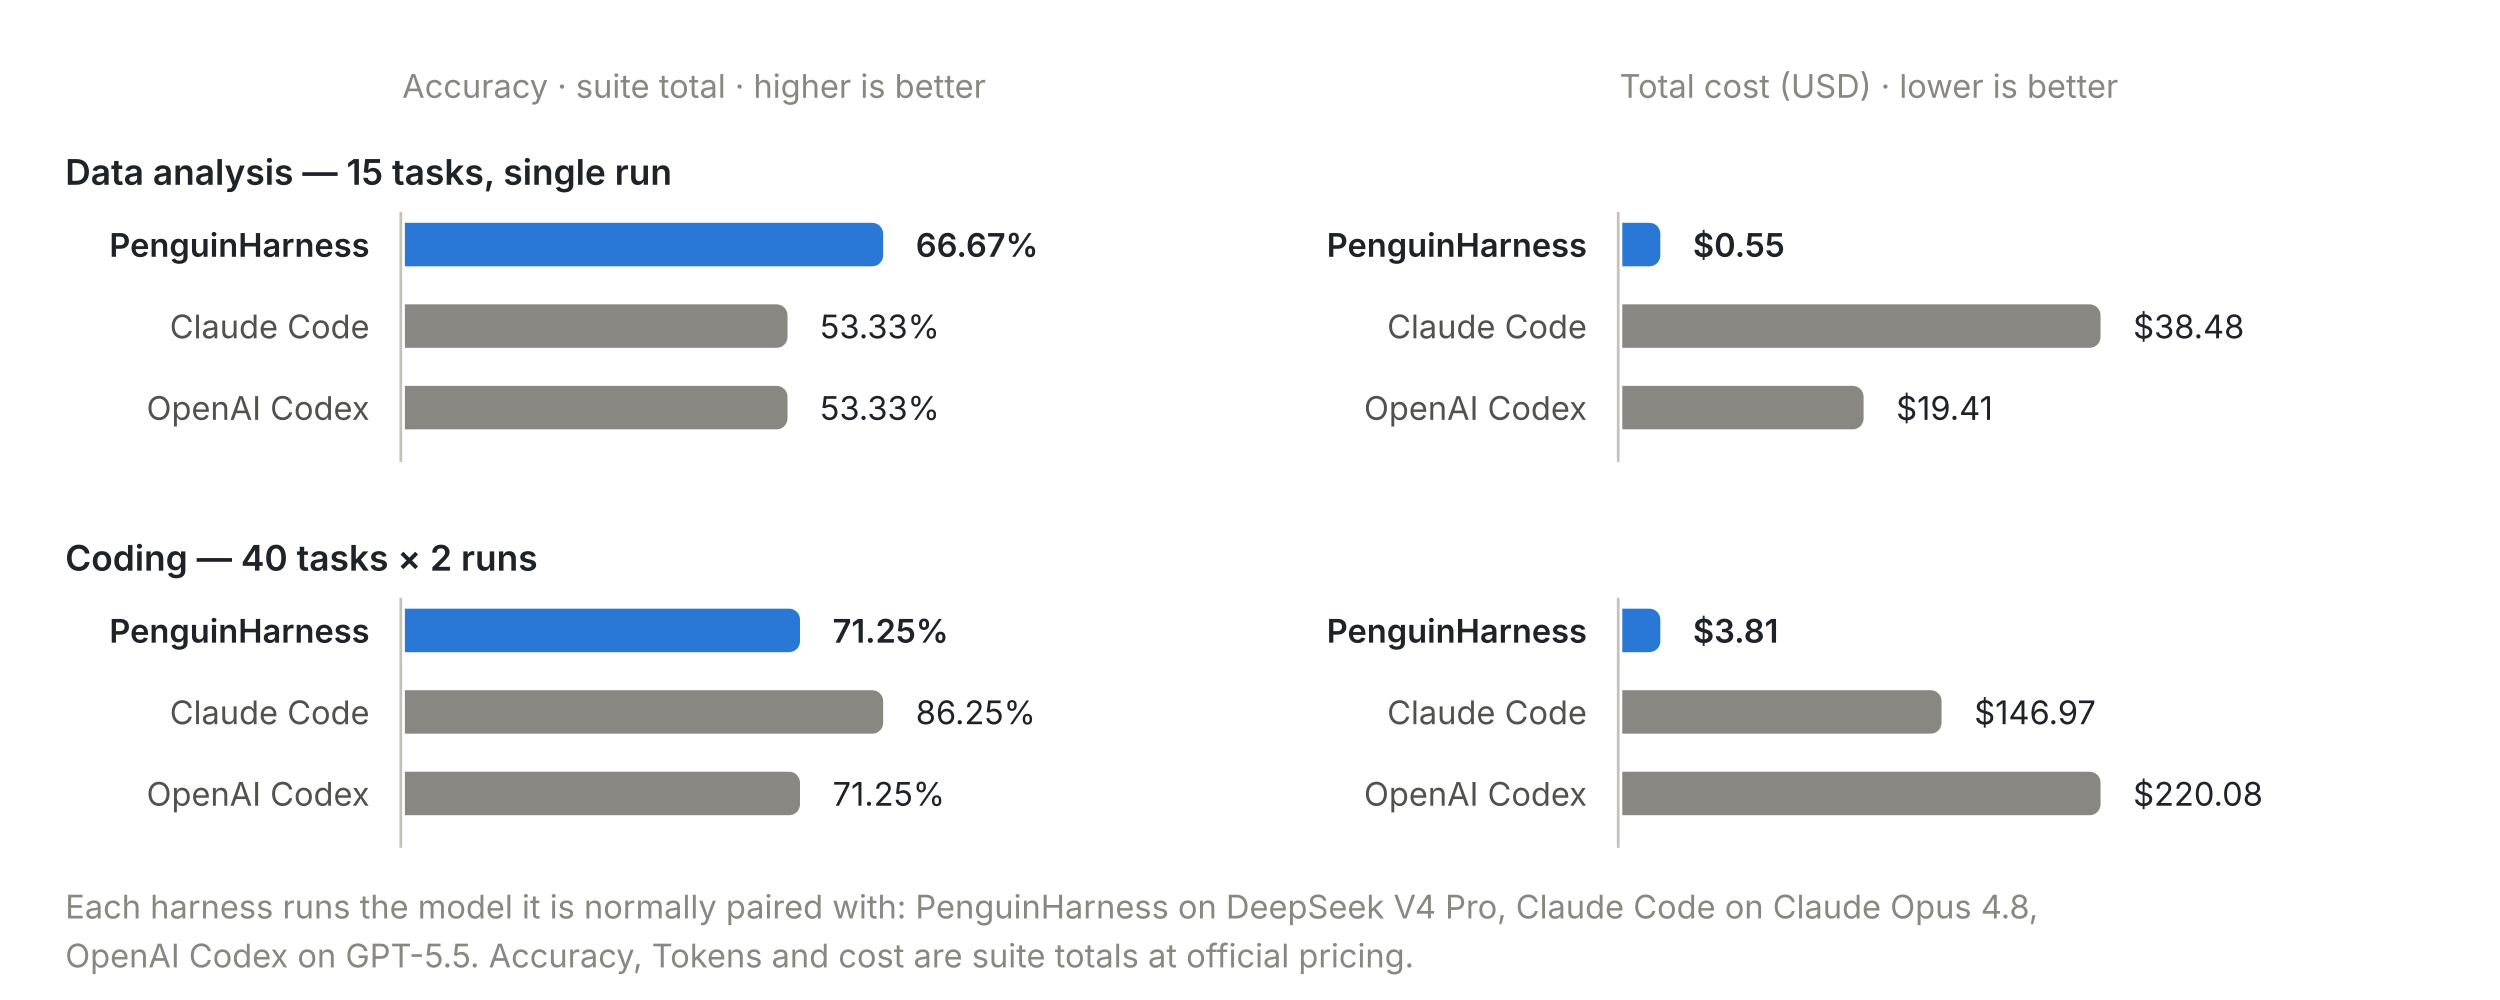
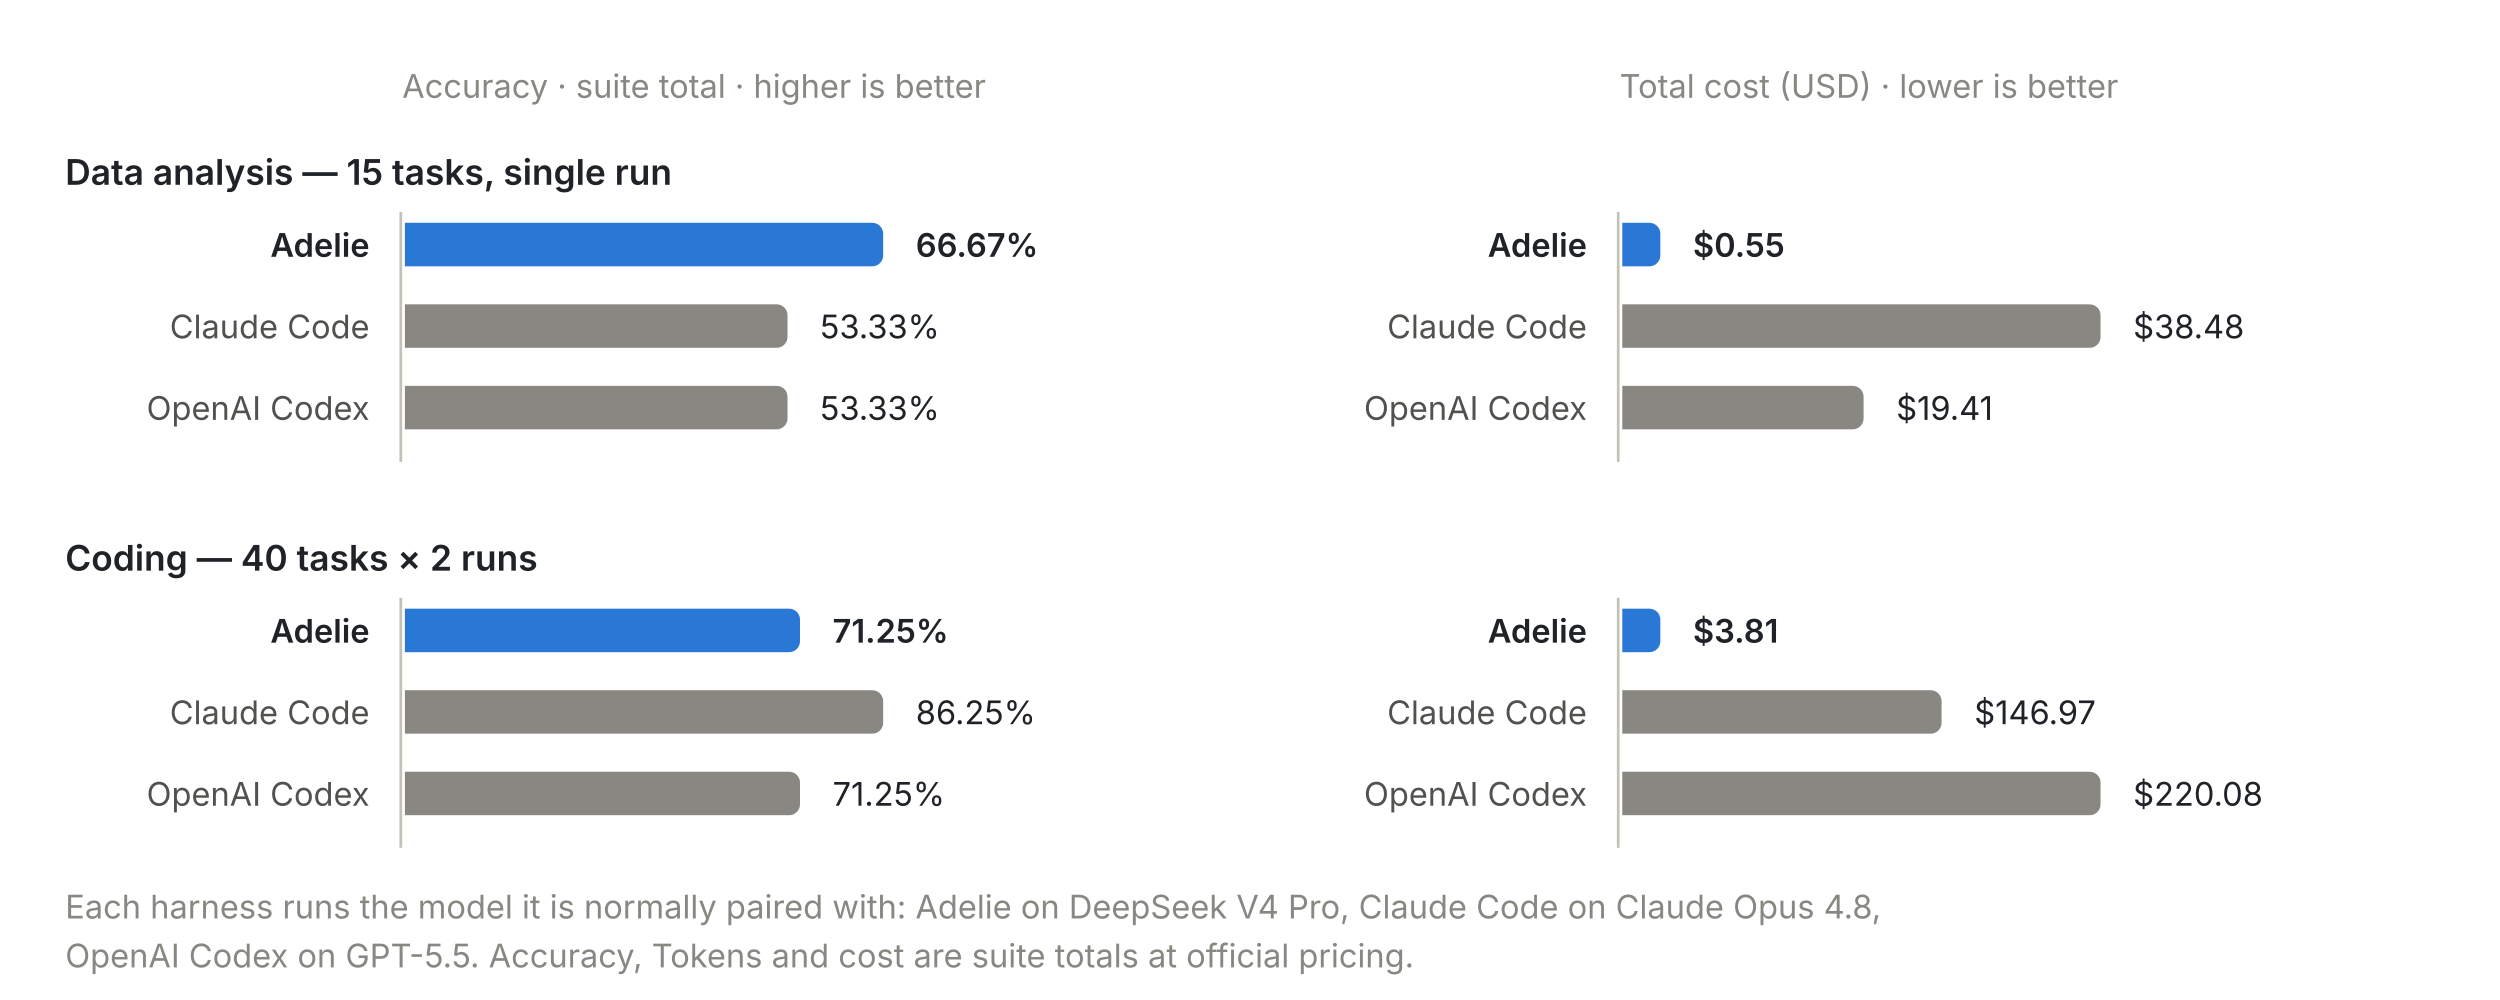
- <svg xmlns="http://www.w3.org/2000/svg" viewBox="0 0 920 368" width="920" height="368" role="img" aria-label="Benchmark: PenguinHarness vs Claude Code vs OpenAI Codex on two suites — comparable accuracy at a small fraction of the cost">
+ <svg xmlns="http://www.w3.org/2000/svg" viewBox="0 0 920 368" width="920" height="368" role="img" aria-label="Benchmark: Adelie vs Claude Code vs OpenAI Codex on two suites — comparable accuracy at a small fraction of the cost">
  <text x="148" y="36" font-size="12" font-weight="400" fill="#898781" text-anchor="start" font-family="system-ui, -apple-system, 'Segoe UI', sans-serif">Accuracy · suite total · higher is better</text>
  <text x="596" y="36" font-size="12" font-weight="400" fill="#898781" text-anchor="start" font-family="system-ui, -apple-system, 'Segoe UI', sans-serif">Total cost (USD) · lower is better</text>
  <text x="24" y="68" font-size="13" font-weight="600" fill="#1f2328" text-anchor="start" font-family="system-ui, -apple-system, 'Segoe UI', sans-serif">Data analysis — 15 tasks, single run</text>
  <rect x="147" y="78" width="1" height="92" fill="#c3c2b7" />
-   <text x="136" y="94.5" font-size="12" font-weight="600" fill="#1f2328" text-anchor="end" font-family="system-ui, -apple-system, 'Segoe UI', sans-serif">PenguinHarness</text>
+   <text x="136" y="94.5" font-size="12" font-weight="600" fill="#1f2328" text-anchor="end" font-family="system-ui, -apple-system, 'Segoe UI', sans-serif">Adelie</text>
  <path d="M149 82 h172.0 a4 4 0 0 1 4 4 v8 a4 4 0 0 1 -4 4 h-172.0 z" fill="#2a78d6" />
  <text x="337" y="94.5" font-size="12" font-weight="600" fill="#1f2328" text-anchor="start" font-family="system-ui, -apple-system, 'Segoe UI', sans-serif">66.67%</text>
  <text x="136" y="124.5" font-size="12" font-weight="400" fill="#52514e" text-anchor="end" font-family="system-ui, -apple-system, 'Segoe UI', sans-serif">Claude Code</text>
  <path d="M149 112 h136.8 a4 4 0 0 1 4 4 v8 a4 4 0 0 1 -4 4 h-136.8 z" fill="#898781" />
  <text x="301.784" y="124.5" font-size="12" font-weight="400" fill="#1f2328" text-anchor="start" font-family="system-ui, -apple-system, 'Segoe UI', sans-serif">53.33%</text>
  <text x="136" y="154.5" font-size="12" font-weight="400" fill="#52514e" text-anchor="end" font-family="system-ui, -apple-system, 'Segoe UI', sans-serif">OpenAI Codex</text>
  <path d="M149 142 h136.8 a4 4 0 0 1 4 4 v8 a4 4 0 0 1 -4 4 h-136.8 z" fill="#898781" />
  <text x="301.784" y="154.5" font-size="12" font-weight="400" fill="#1f2328" text-anchor="start" font-family="system-ui, -apple-system, 'Segoe UI', sans-serif">53.33%</text>
  <rect x="595" y="78" width="1" height="92" fill="#c3c2b7" />
-   <text x="584" y="94.5" font-size="12" font-weight="600" fill="#1f2328" text-anchor="end" font-family="system-ui, -apple-system, 'Segoe UI', sans-serif">PenguinHarness</text>
+   <text x="584" y="94.5" font-size="12" font-weight="600" fill="#1f2328" text-anchor="end" font-family="system-ui, -apple-system, 'Segoe UI', sans-serif">Adelie</text>
  <path d="M597 82 h10.0 a4 4 0 0 1 4 4 v8 a4 4 0 0 1 -4 4 h-10.0 z" fill="#2a78d6" />
  <text x="623" y="94.5" font-size="12" font-weight="600" fill="#1f2328" text-anchor="start" font-family="system-ui, -apple-system, 'Segoe UI', sans-serif">$0.55</text>
  <text x="584" y="124.5" font-size="12" font-weight="400" fill="#52514e" text-anchor="end" font-family="system-ui, -apple-system, 'Segoe UI', sans-serif">Claude Code</text>
  <path d="M597 112 h172.0 a4 4 0 0 1 4 4 v8 a4 4 0 0 1 -4 4 h-172.0 z" fill="#898781" />
  <text x="785" y="124.5" font-size="12" font-weight="400" fill="#1f2328" text-anchor="start" font-family="system-ui, -apple-system, 'Segoe UI', sans-serif">$38.48</text>
  <text x="584" y="154.5" font-size="12" font-weight="400" fill="#52514e" text-anchor="end" font-family="system-ui, -apple-system, 'Segoe UI', sans-serif">OpenAI Codex</text>
  <path d="M597 142 h84.8 a4 4 0 0 1 4 4 v8 a4 4 0 0 1 -4 4 h-84.8 z" fill="#898781" />
  <text x="697.795" y="154.5" font-size="12" font-weight="400" fill="#1f2328" text-anchor="start" font-family="system-ui, -apple-system, 'Segoe UI', sans-serif">$19.41</text>
  <text x="24" y="210" font-size="13" font-weight="600" fill="#1f2328" text-anchor="start" font-family="system-ui, -apple-system, 'Segoe UI', sans-serif">Coding — 40 tasks × 2 runs</text>
  <rect x="147" y="220" width="1" height="92" fill="#c3c2b7" />
-   <text x="136" y="236.5" font-size="12" font-weight="600" fill="#1f2328" text-anchor="end" font-family="system-ui, -apple-system, 'Segoe UI', sans-serif">PenguinHarness</text>
+   <text x="136" y="236.5" font-size="12" font-weight="600" fill="#1f2328" text-anchor="end" font-family="system-ui, -apple-system, 'Segoe UI', sans-serif">Adelie</text>
  <path d="M149 224 h141.4 a4 4 0 0 1 4 4 v8 a4 4 0 0 1 -4 4 h-141.4 z" fill="#2a78d6" />
  <text x="306.391" y="236.5" font-size="12" font-weight="600" fill="#1f2328" text-anchor="start" font-family="system-ui, -apple-system, 'Segoe UI', sans-serif">71.25%</text>
  <text x="136" y="266.5" font-size="12" font-weight="400" fill="#52514e" text-anchor="end" font-family="system-ui, -apple-system, 'Segoe UI', sans-serif">Claude Code</text>
  <path d="M149 254 h172.0 a4 4 0 0 1 4 4 v8 a4 4 0 0 1 -4 4 h-172.0 z" fill="#898781" />
  <text x="337" y="266.5" font-size="12" font-weight="400" fill="#1f2328" text-anchor="start" font-family="system-ui, -apple-system, 'Segoe UI', sans-serif">86.25%</text>
  <text x="136" y="296.5" font-size="12" font-weight="400" fill="#52514e" text-anchor="end" font-family="system-ui, -apple-system, 'Segoe UI', sans-serif">OpenAI Codex</text>
  <path d="M149 284 h141.4 a4 4 0 0 1 4 4 v8 a4 4 0 0 1 -4 4 h-141.4 z" fill="#898781" />
  <text x="306.391" y="296.5" font-size="12" font-weight="400" fill="#1f2328" text-anchor="start" font-family="system-ui, -apple-system, 'Segoe UI', sans-serif">71.25%</text>
  <rect x="595" y="220" width="1" height="92" fill="#c3c2b7" />
-   <text x="584" y="236.5" font-size="12" font-weight="600" fill="#1f2328" text-anchor="end" font-family="system-ui, -apple-system, 'Segoe UI', sans-serif">PenguinHarness</text>
+   <text x="584" y="236.5" font-size="12" font-weight="600" fill="#1f2328" text-anchor="end" font-family="system-ui, -apple-system, 'Segoe UI', sans-serif">Adelie</text>
  <path d="M597 224 h10.0 a4 4 0 0 1 4 4 v8 a4 4 0 0 1 -4 4 h-10.0 z" fill="#2a78d6" />
  <text x="623" y="236.5" font-size="12" font-weight="600" fill="#1f2328" text-anchor="start" font-family="system-ui, -apple-system, 'Segoe UI', sans-serif">$3.81</text>
  <text x="584" y="266.5" font-size="12" font-weight="400" fill="#52514e" text-anchor="end" font-family="system-ui, -apple-system, 'Segoe UI', sans-serif">Claude Code</text>
  <path d="M597 254 h113.5 a4 4 0 0 1 4 4 v8 a4 4 0 0 1 -4 4 h-113.5 z" fill="#898781" />
  <text x="726.533" y="266.5" font-size="12" font-weight="400" fill="#1f2328" text-anchor="start" font-family="system-ui, -apple-system, 'Segoe UI', sans-serif">$146.97</text>
  <text x="584" y="296.5" font-size="12" font-weight="400" fill="#52514e" text-anchor="end" font-family="system-ui, -apple-system, 'Segoe UI', sans-serif">OpenAI Codex</text>
  <path d="M597 284 h172.0 a4 4 0 0 1 4 4 v8 a4 4 0 0 1 -4 4 h-172.0 z" fill="#898781" />
  <text x="785" y="296.5" font-size="12" font-weight="400" fill="#1f2328" text-anchor="start" font-family="system-ui, -apple-system, 'Segoe UI', sans-serif">$220.08</text>
-   <text x="24" y="338" font-size="12" font-weight="400" fill="#898781" text-anchor="start" font-family="system-ui, -apple-system, 'Segoe UI', sans-serif">Each harness runs the model it is normally paired with: PenguinHarness on DeepSeek V4 Pro, Claude Code on Claude Opus 4.8,</text>
+   <text x="24" y="338" font-size="12" font-weight="400" fill="#898781" text-anchor="start" font-family="system-ui, -apple-system, 'Segoe UI', sans-serif">Each harness runs the model it is normally paired with: Adelie on DeepSeek V4 Pro, Claude Code on Claude Opus 4.8,</text>
  <text x="24" y="356" font-size="12" font-weight="400" fill="#898781" text-anchor="start" font-family="system-ui, -apple-system, 'Segoe UI', sans-serif">OpenAI Codex on GPT-5.5. Accuracy, Tokens and cost are suite totals at official pricing.</text>
</svg>
